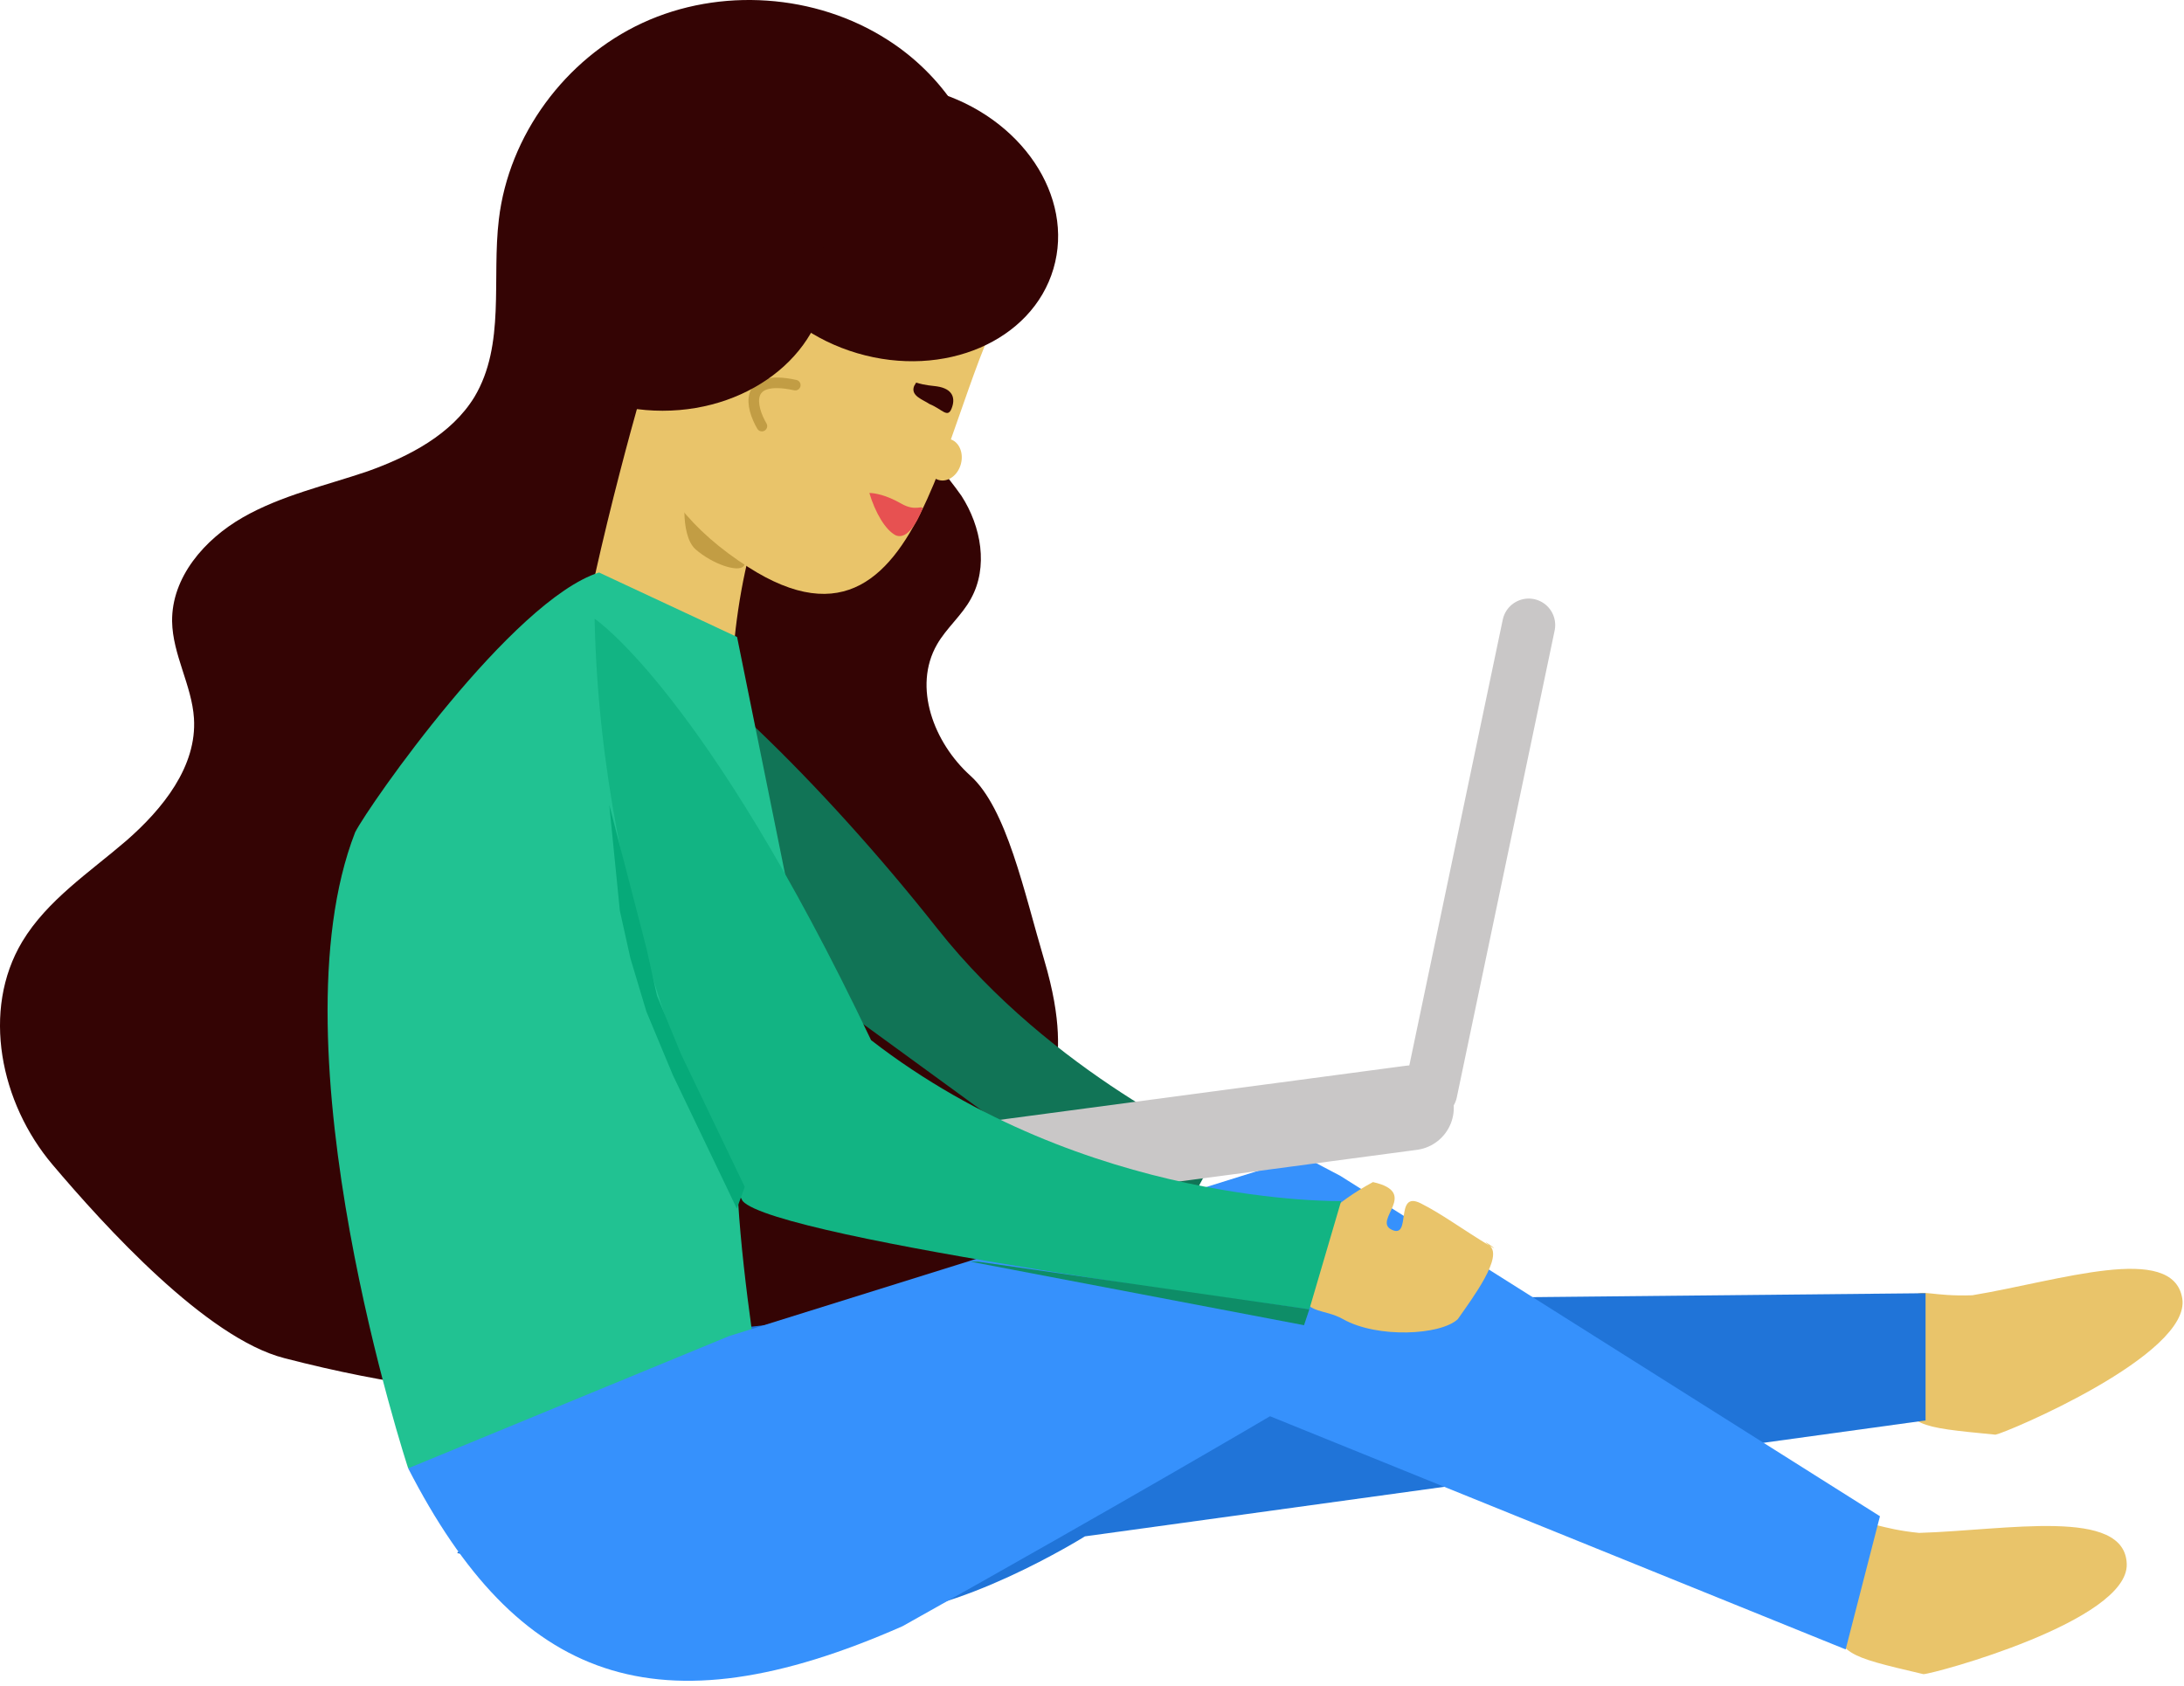
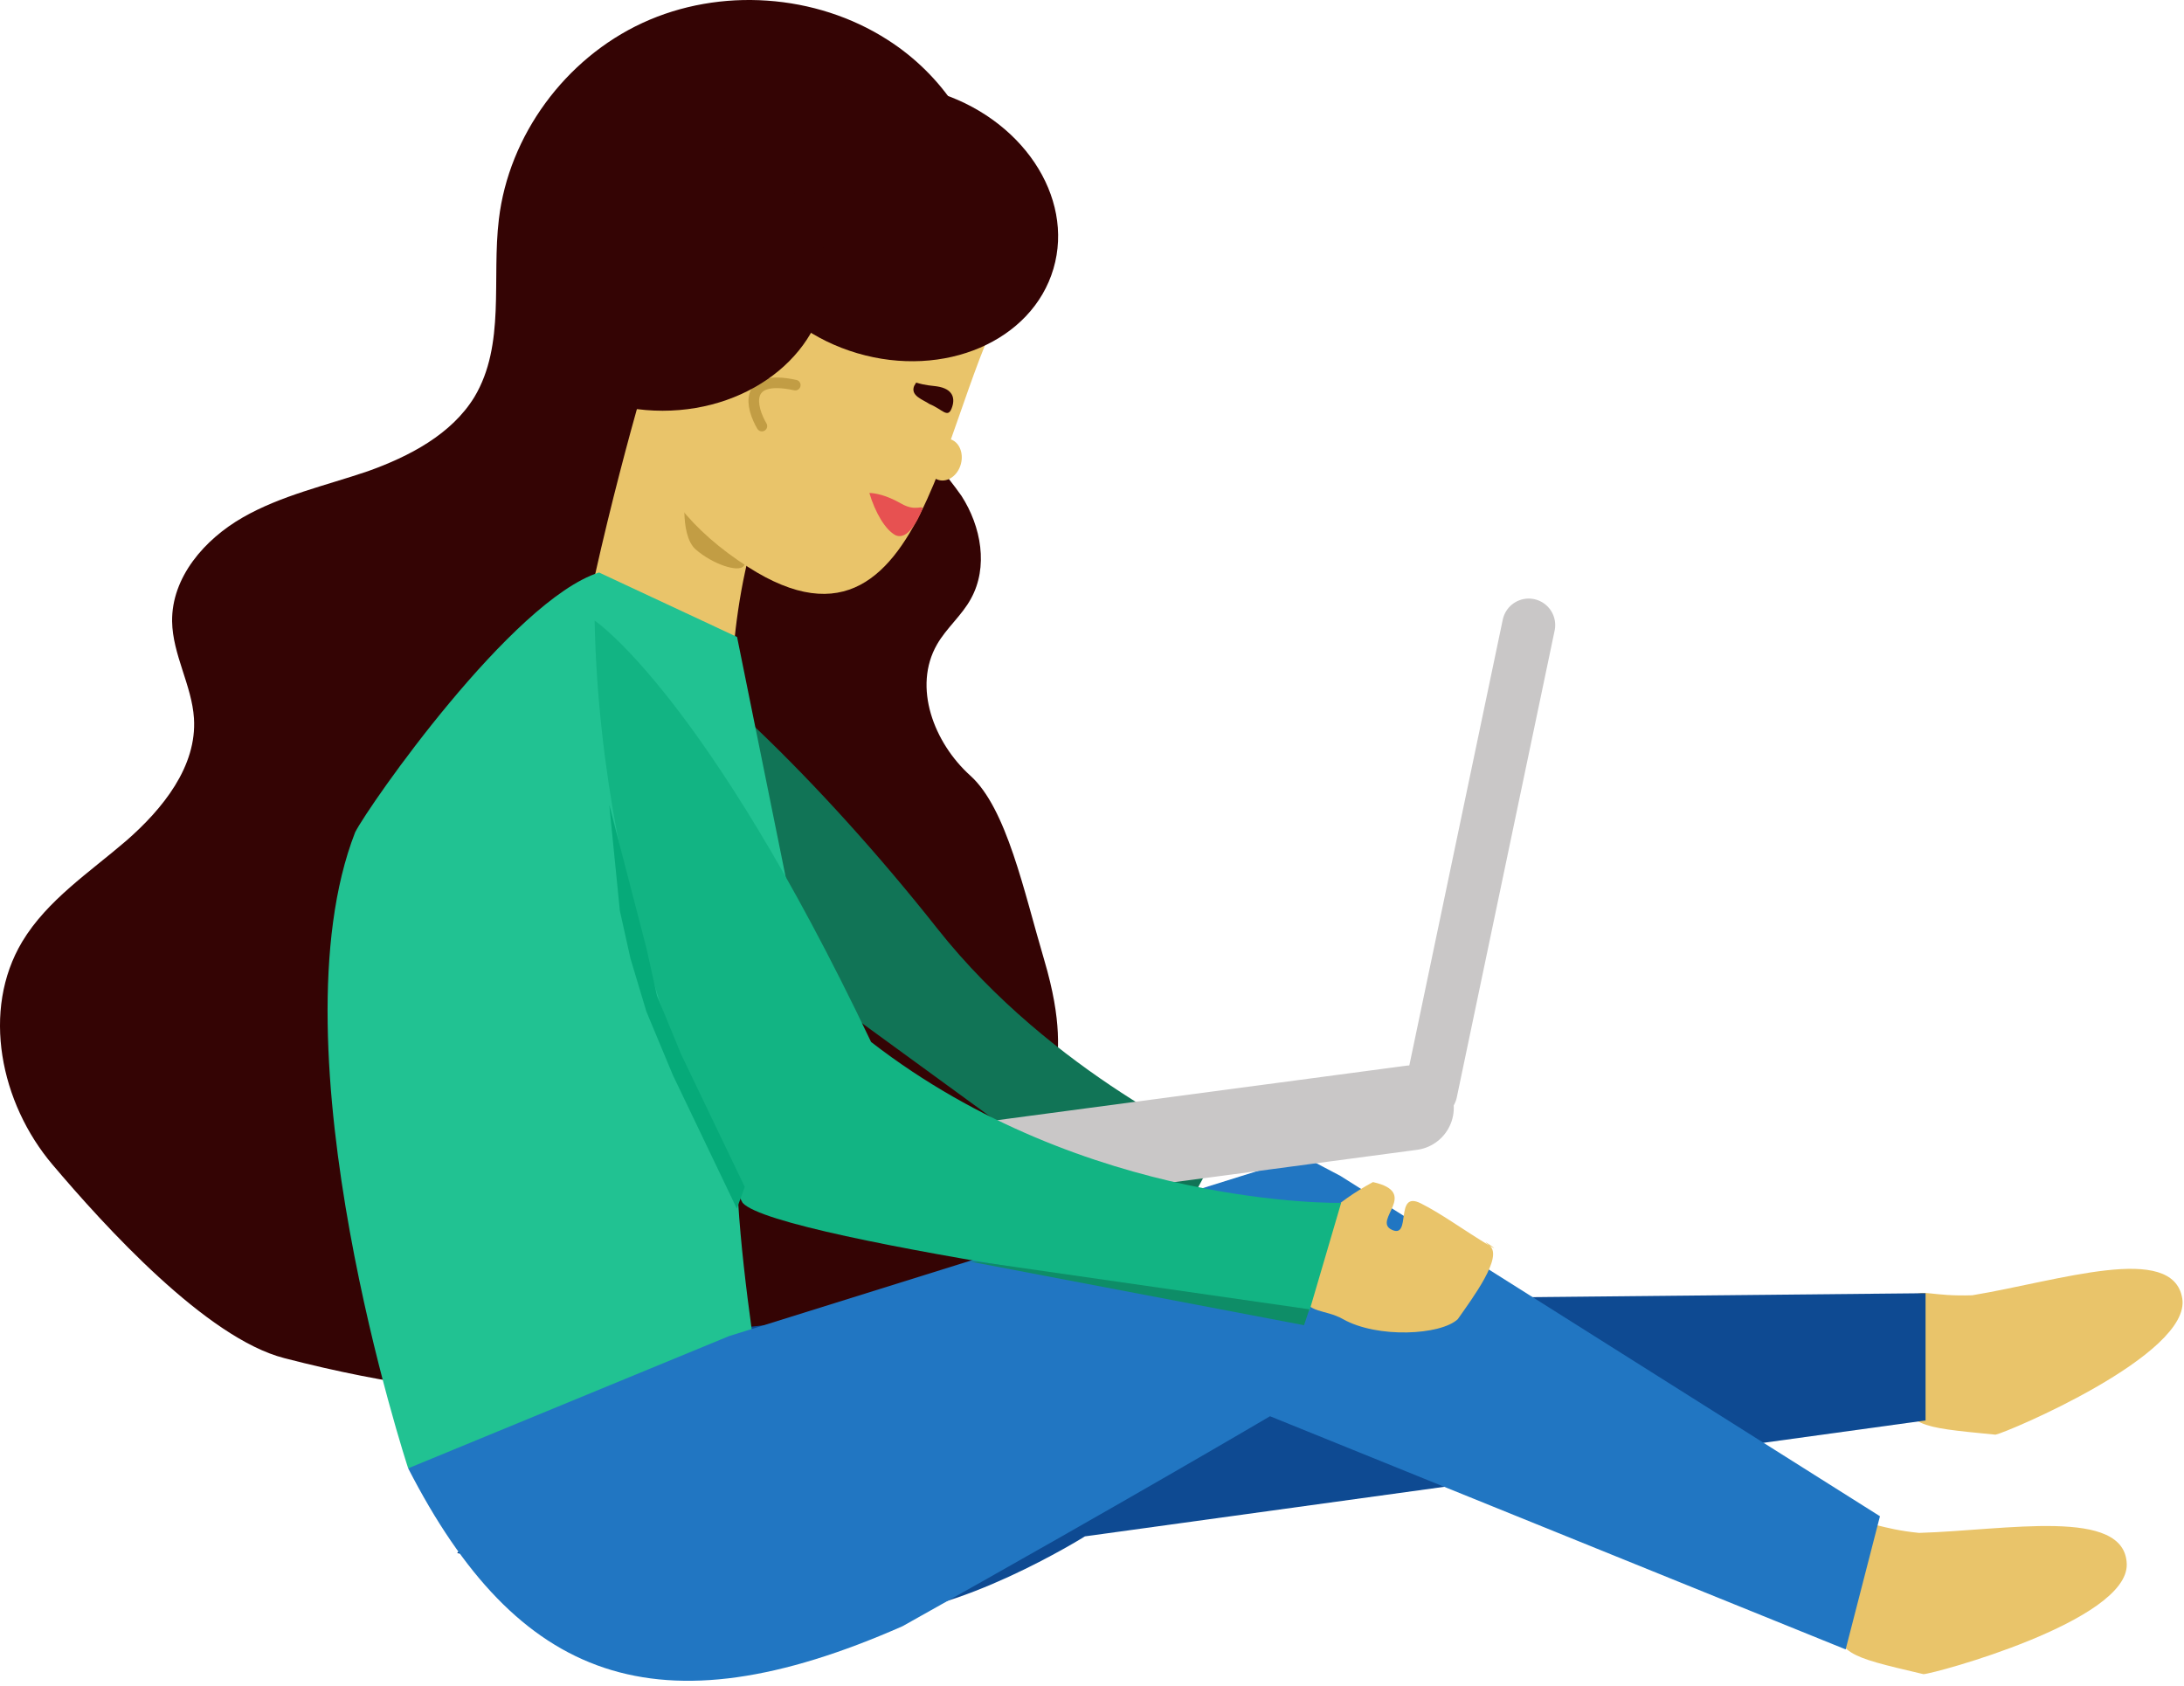
<svg xmlns="http://www.w3.org/2000/svg" width="206" height="159" viewBox="0 0 206 159" fill="none">
  <path d="M89.462 45.129C86.075 40.731 91.523 40.559 90.689 34.129C93.241 30.456 93.241 21.881 93.045 18.547C92.652 12.553 88.873 7.044 83.719 3.757C76.946 -0.593 67.915 -1.221 60.602 2.162C53.289 5.545 47.988 12.795 47.056 20.673C46.369 26.328 47.694 32.514 44.749 37.444C42.59 40.972 38.614 43.05 34.687 44.452C30.712 45.805 26.54 46.724 22.908 48.802C19.276 50.88 16.184 54.457 16.233 58.613C16.282 61.755 18.098 64.655 18.294 67.748C18.589 72.291 15.349 76.302 11.914 79.299C8.429 82.296 4.453 84.906 2.097 88.82C-1.78 95.297 0.036 104.045 4.944 109.844C9.852 115.644 19.457 126.222 26.819 128.107C46.942 133.326 60.135 131.907 80.897 131.569C87.326 131.472 92.249 127.228 98.483 125.633C104.716 124.039 92.804 126.567 95.405 120.767C98.056 114.968 102 137.01 102 108.322C96.724 101.892 102 102.386 98.483 90.515C96.578 84.085 94.959 76.254 91.523 73.161C88.088 70.068 86.075 64.8 88.382 60.788C89.266 59.242 90.738 58.033 91.573 56.487C93.241 53.49 92.554 49.672 90.689 46.772C90.346 46.289 89.953 45.757 89.462 45.129Z" fill="#340404" />
  <path d="M205.836 122.471C206.714 127.782 189.205 135.163 188.218 135.326C180.492 134.576 180.492 134.576 178.36 130.874C181.636 119.183 178.465 122.438 186.027 122.177C194.201 120.826 204.958 117.16 205.836 122.471Z" fill="#E9C46A" />
  <path d="M70.725 52.04C68.2 61.822 68.989 72.078 68.989 73.656C66.622 76.811 55.578 76.022 54 64.978C56.367 50.778 61.1 35 61.1 35L65.044 43.678L70.725 52.04Z" fill="#E9C46A" />
  <path d="M57.133 57.991C64.35 60.995 77.571 73.863 88.412 87.588C99.252 101.313 115.027 108.268 115.027 108.268L112.52 112.894L106.853 115.128L78.448 94.429L54.461 60.394L57.133 57.991Z" fill="#117456" />
  <path d="M200.6 147.53C200.76 152.911 182.422 157.885 181.423 157.915C173.867 156.139 173.867 156.139 172.248 152.186C177.057 141.038 173.48 143.839 181.009 144.591C189.289 144.344 200.44 142.149 200.6 147.53Z" fill="#E9C46A" />
-   <path d="M58.218 126.473L100.623 121.983L104.575 122.748L181.623 121.983L181.623 133.983L102.334 144.917C102.334 144.917 90.055 152.608 81.749 152.298C73.442 151.989 43.123 146.5 43.123 146.5L58.218 126.473Z" fill="#2074D8" />
+   <path d="M58.218 126.473L100.623 121.983L104.575 122.748L181.623 121.983L181.623 133.983L102.334 144.917C102.334 144.917 90.055 152.608 81.749 152.298C73.442 151.989 43.123 146.5 43.123 146.5L58.218 126.473Z" fill="#0E4A92" />
  <path d="M56.5 54C48.298 56.632 34.812 75.932 33.5 78.5C25.5 99 38.5 138.5 38.5 138.5H56H67H70.5H73C73 138.5 67.219 107.462 70.5 103.609C73.781 99.757 76 92.109 75.5 89.609C75.2 88.109 69.521 60.081 69.521 60.081L56.5 54Z" fill="#21C292" />
-   <path d="M38.5 138.5C48.824 158.603 61.965 163.616 85.142 153.386C106.002 141.718 119.791 133.587 119.791 133.587L174.086 155.58L177.322 143.019L126.427 110.915L124.045 109.66L120.845 109.757L68.773 126.025L38.5 138.5Z" fill="#3691FC" />
+   <path d="M38.5 138.5C48.824 158.603 61.965 163.616 85.142 153.386C106.002 141.718 119.791 133.587 119.791 133.587L174.086 155.58L177.322 143.019L126.427 110.915L124.045 109.66L120.845 109.757L68.773 126.025L38.5 138.5Z" fill="#2176C2" />
  <path d="M70.145 53.405C69.607 54.02 67.189 53.199 65.616 51.823C64.043 50.446 64.53 45.767 65.068 45.152C65.607 44.537 65.432 46.922 68.271 49.799C69.844 51.175 70.684 52.79 70.145 53.405Z" fill="#C29D44" />
  <path d="M96.628 26.033C89 34 88.5 65 70.559 53.482C60 46.703 56.989 36.919 64.5 22C75.888 10.002 73.5 13.5 73.5 13.5L85 10.5L96.628 26.033Z" fill="#E9C46A" />
  <path d="M87 48C87 48 85.913 51.059 84.5 50.5C83.5 50 82.538 48.312 82 46.5C82.5 46.5 83.608 46.696 85 47.5C86.392 48.304 87.051 47.573 87 48Z" fill="#E75151" />
  <path d="M87.674 38.111C88.883 38.599 89.373 39.477 89.753 38.539C90.132 37.6 89.919 36.671 88.354 36.441C85.882 36.198 86.629 35.828 86.224 36.408C85.845 37.347 87.094 37.706 87.674 38.111Z" fill="#340404" />
  <ellipse cx="89.075" cy="43.349" rx="1.613" ry="2" transform="rotate(15 89.0754 43.3492)" fill="#E9C46A" />
  <path d="M75.012 36.326C70.04 35.249 70.841 38.453 71.863 40.19" stroke="#C29D44" stroke-linecap="round" />
  <line x1="144.191" y1="58.96" x2="134.96" y2="103.003" stroke="#C9C7C7" stroke-width="5" stroke-linecap="round" />
  <line x1="133.125" y1="104.493" x2="91.493" y2="110.037" stroke="#C9C7C7" stroke-width="8" stroke-linecap="round" />
  <path d="M129.5 111.5C134 112.5 129.389 115.119 131.284 116C133.179 116.881 131.502 112.251 134 113.5C136 114.5 138 116 140.5 117.5C139.183 116.467 141.926 118.355 140.5 117.5C141.817 118.533 138.902 122.433 137.5 124.433C135.902 125.933 129.94 126.26 126.686 124.433C124.881 123.426 123.586 124.034 122.5 122C121.414 119.966 122.273 115.423 129.5 111.5Z" fill="#E9C46A" />
-   <path d="M56.084 58.362C56.084 58.362 66.535 65.303 82.163 98.112C102.419 113.804 126.5 113.288 126.5 113.288L123.5 123.5C123.5 123.5 73.307 116.936 70.047 113.288C67.73 109.092 56.679 86.79 56.084 58.362Z" fill="#12B483" />
+   <path d="M56.084 58.534C56.084 58.534 66.535 65.475 82.163 98.284C102.419 113.976 126.5 113.46 126.5 113.46L123.5 123.672C123.5 123.672 73.307 117.108 70.047 113.46C67.73 109.264 56.679 86.962 56.084 58.534Z" fill="#12B483" />
  <ellipse cx="84.5" cy="20.971" rx="15.495" ry="12.871" transform="rotate(16.4068 84.5 20.9706)" fill="#340404" />
  <ellipse cx="62.495" cy="25.872" rx="15.495" ry="12.871" fill="#340404" />
  <path d="M91.5 119L123 125L123.5 123.5L92.228 119L91.5 119Z" fill="#0E8D67" />
  <path d="M57.467 75.912L60.967 89.412L61.967 93.912L64.248 99.454L70.248 111.954L69.5 114L63.467 101.412L60.967 95.412L59.467 90.412L58.467 85.912L57.467 75.912Z" fill="#06AA79" />
</svg>
